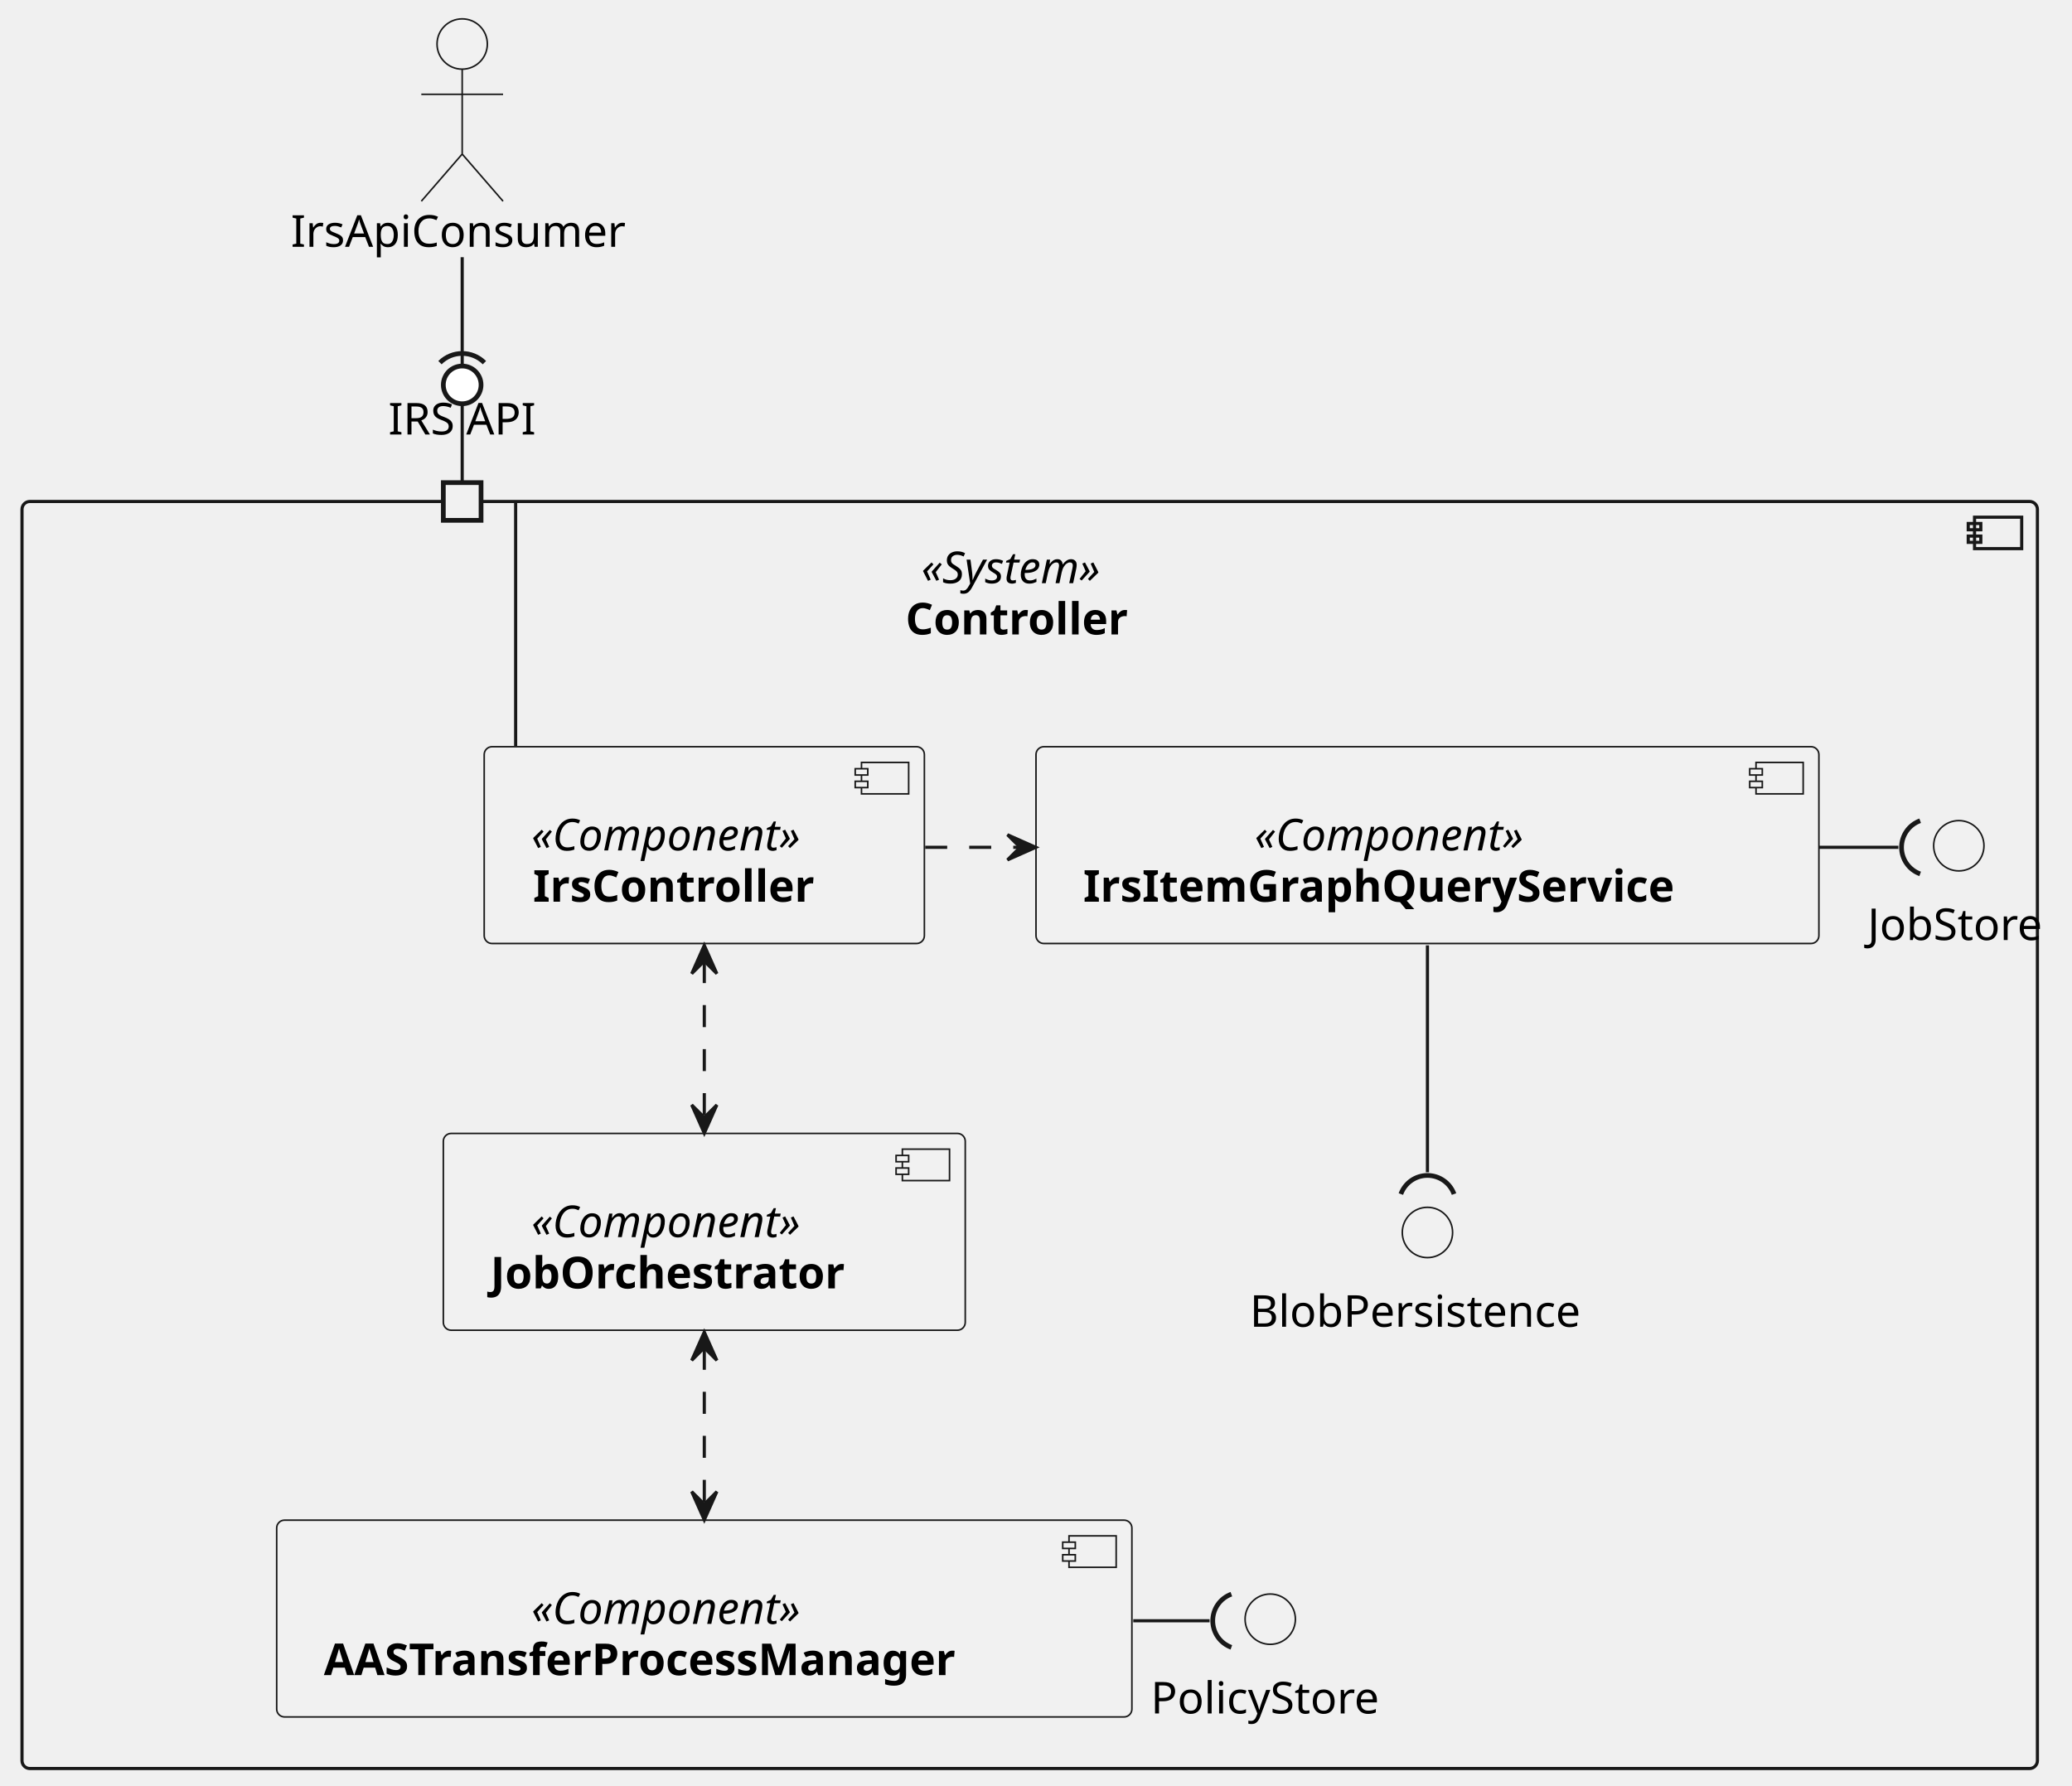
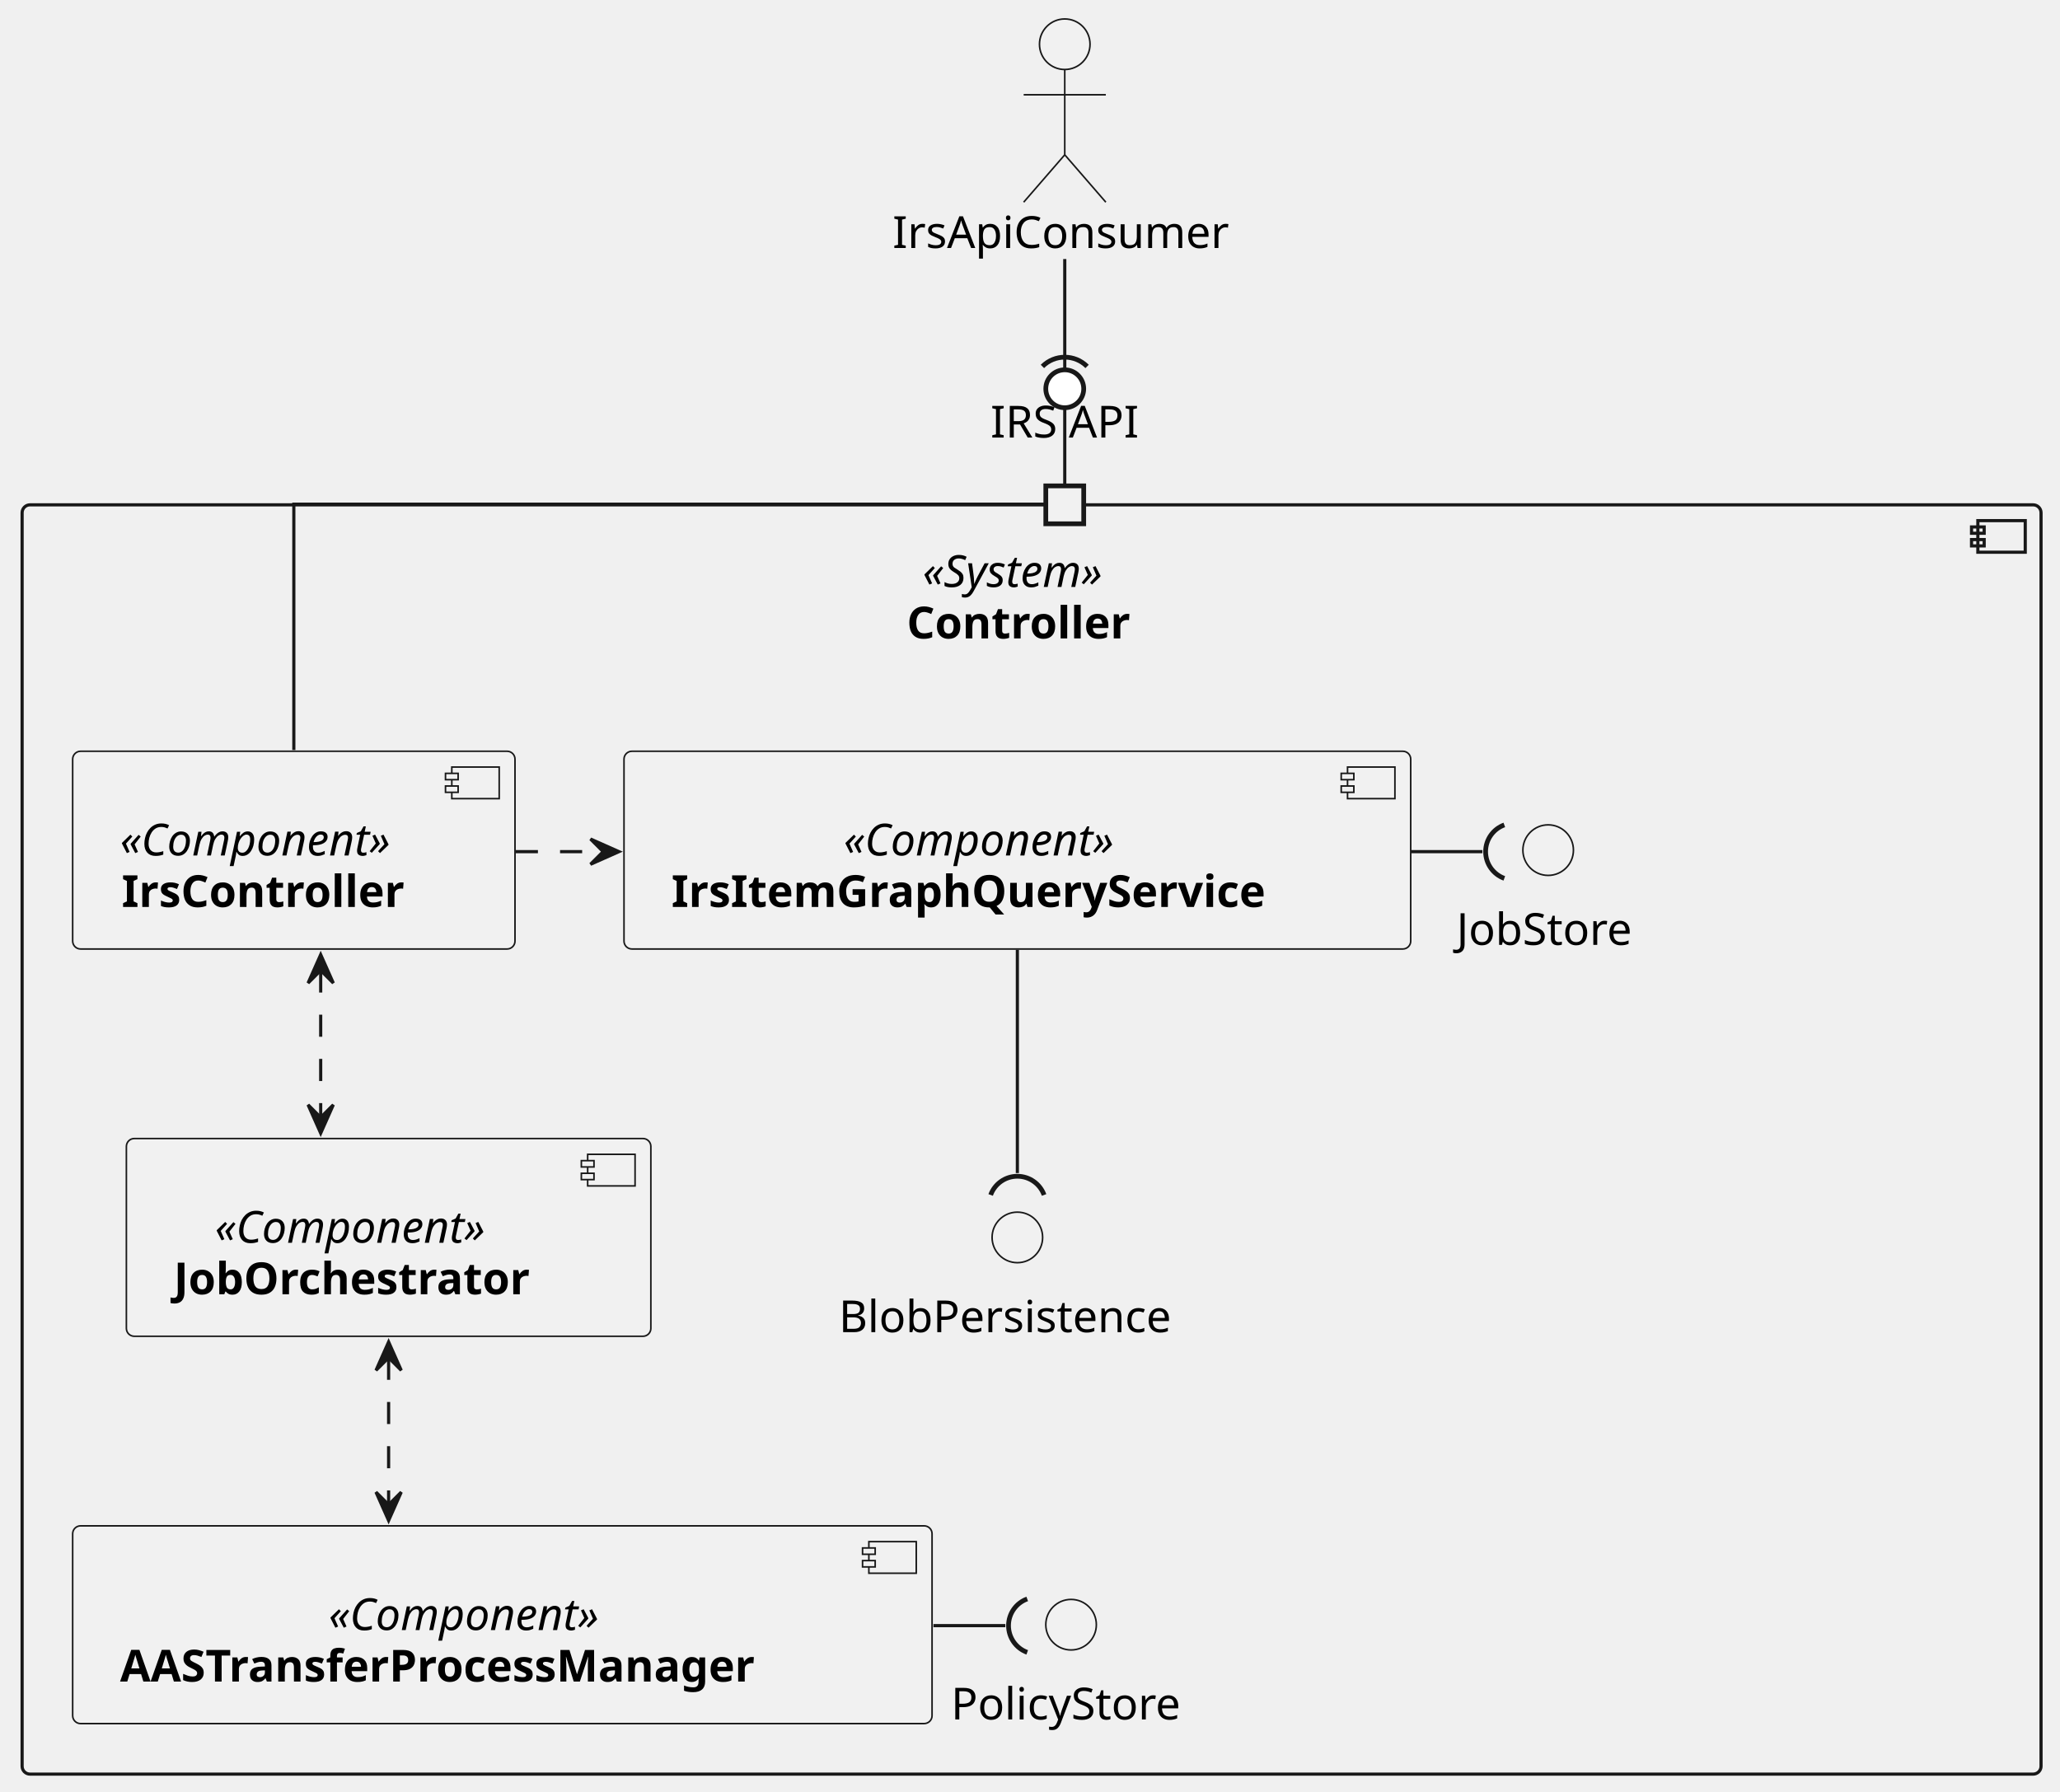
- <svg xmlns="http://www.w3.org/2000/svg" contentStyleType="text/css" height="568px" preserveAspectRatio="none" style="width:659px;height:568px;background:#FFFFFF;" version="1.1" viewBox="0 0 659 568" width="659px" zoomAndPan="magnify">
+ <svg xmlns="http://www.w3.org/2000/svg" contentStyleType="text/css" height="567px" preserveAspectRatio="none" style="width:652px;height:567px;background:#FFFFFF;" version="1.1" viewBox="0 0 652 567" width="652px" zoomAndPan="magnify">
  <defs />
  <g>
    <g id="cluster_Controller">
-       <rect fill="none" height="403" rx="2.5" ry="2.5" style="stroke:#181818;stroke-width:1.0;" width="641" x="7" y="159.5" />
-       <rect fill="none" height="10" style="stroke:#181818;stroke-width:1.0;" width="15" x="628" y="164.5" />
-       <rect fill="none" height="2" style="stroke:#181818;stroke-width:1.0;" width="4" x="626" y="166.5" />
-       <rect fill="none" height="2" style="stroke:#181818;stroke-width:1.0;" width="4" x="626" y="170.5" />
-       <text fill="#000000" font-family="Architects daughter" font-size="14" font-style="italic" lengthAdjust="spacing" textLength="69" x="293" y="185.495">«System»</text>
-       <text fill="#000000" font-family="Architects daughter" font-size="14" font-weight="bold" lengthAdjust="spacing" textLength="79" x="288" y="201.792">Controller</text>
+       <rect fill="none" height="401.78" rx="2.5" ry="2.5" style="stroke:#181818;stroke-width:1.0;" width="639" x="7" y="159.8" />
+       <rect fill="none" height="10" style="stroke:#181818;stroke-width:1.0;" width="15" x="626" y="164.8" />
+       <rect fill="none" height="2" style="stroke:#181818;stroke-width:1.0;" width="4" x="624" y="166.8" />
+       <rect fill="none" height="2" style="stroke:#181818;stroke-width:1.0;" width="4" x="624" y="170.8" />
+       <text fill="#000000" font-family="Architects daughter" font-size="14" font-style="italic" lengthAdjust="spacing" textLength="69" x="292" y="185.795">«System»</text>
+       <text fill="#000000" font-family="Architects daughter" font-size="14" font-weight="bold" lengthAdjust="spacing" textLength="79" x="287" y="202.092">Controller</text>
    </g>
    <g id="elem_IrsController">
-       <rect fill="#F1F1F1" height="62.594" rx="2.5" ry="2.5" style="stroke:#181818;stroke-width:0.5;" width="140" x="154" y="237.5" />
-       <rect fill="#F1F1F1" height="10" style="stroke:#181818;stroke-width:0.5;" width="15" x="274" y="242.5" />
-       <rect fill="#F1F1F1" height="2" style="stroke:#181818;stroke-width:0.5;" width="4" x="272" y="244.5" />
-       <rect fill="#F1F1F1" height="2" style="stroke:#181818;stroke-width:0.5;" width="4" x="272" y="248.5" />
-       <text fill="#000000" font-family="Architects daughter" font-size="14" font-style="italic" lengthAdjust="spacing" textLength="100" x="169" y="270.495">«Component»</text>
-       <text fill="#000000" font-family="Architects daughter" font-size="14" font-weight="bold" lengthAdjust="spacing" textLength="99" x="169.5" y="286.792">IrsController</text>
+       <rect fill="#F1F1F1" height="62.594" rx="2.5" ry="2.5" style="stroke:#181818;stroke-width:0.5;" width="140" x="23" y="237.8" />
+       <rect fill="#F1F1F1" height="10" style="stroke:#181818;stroke-width:0.5;" width="15" x="143" y="242.8" />
+       <rect fill="#F1F1F1" height="2" style="stroke:#181818;stroke-width:0.5;" width="4" x="141" y="244.8" />
+       <rect fill="#F1F1F1" height="2" style="stroke:#181818;stroke-width:0.5;" width="4" x="141" y="248.8" />
+       <text fill="#000000" font-family="Architects daughter" font-size="14" font-style="italic" lengthAdjust="spacing" textLength="100" x="38" y="270.795">«Component»</text>
+       <text fill="#000000" font-family="Architects daughter" font-size="14" font-weight="bold" lengthAdjust="spacing" textLength="99" x="38.5" y="287.092">IrsController</text>
    </g>
    <g id="elem_IrsItemGraphQueryService">
-       <rect fill="#F1F1F1" height="62.594" rx="2.5" ry="2.5" style="stroke:#181818;stroke-width:0.5;" width="249" x="329.5" y="237.5" />
-       <rect fill="#F1F1F1" height="10" style="stroke:#181818;stroke-width:0.5;" width="15" x="558.5" y="242.5" />
-       <rect fill="#F1F1F1" height="2" style="stroke:#181818;stroke-width:0.5;" width="4" x="556.5" y="244.5" />
-       <rect fill="#F1F1F1" height="2" style="stroke:#181818;stroke-width:0.5;" width="4" x="556.5" y="248.5" />
-       <text fill="#000000" font-family="Architects daughter" font-size="14" font-style="italic" lengthAdjust="spacing" textLength="100" x="399" y="270.495">«Component»</text>
-       <text fill="#000000" font-family="Architects daughter" font-size="14" font-weight="bold" lengthAdjust="spacing" textLength="209" x="344.5" y="286.792">IrsItemGraphQueryService</text>
+       <rect fill="#F1F1F1" height="62.594" rx="2.5" ry="2.5" style="stroke:#181818;stroke-width:0.5;" width="249" x="197.5" y="237.8" />
+       <rect fill="#F1F1F1" height="10" style="stroke:#181818;stroke-width:0.5;" width="15" x="426.5" y="242.8" />
+       <rect fill="#F1F1F1" height="2" style="stroke:#181818;stroke-width:0.5;" width="4" x="424.5" y="244.8" />
+       <rect fill="#F1F1F1" height="2" style="stroke:#181818;stroke-width:0.5;" width="4" x="424.5" y="248.8" />
+       <text fill="#000000" font-family="Architects daughter" font-size="14" font-style="italic" lengthAdjust="spacing" textLength="100" x="267" y="270.795">«Component»</text>
+       <text fill="#000000" font-family="Architects daughter" font-size="14" font-weight="bold" lengthAdjust="spacing" textLength="209" x="212.5" y="287.092">IrsItemGraphQueryService</text>
    </g>
-     <text fill="#000000" font-family="Architects daughter" font-size="14" lengthAdjust="spacing" textLength="47" x="123.5" y="138.198">IRS API</text>
-     <rect fill="#F1F1F1" height="12" style="stroke:#181818;stroke-width:1.5;" width="12" x="141" y="153.5" />
+     <text fill="#000000" font-family="Architects daughter" font-size="14" lengthAdjust="spacing" textLength="47" x="313.5" y="138.498">IRS API</text>
+     <rect fill="#F1F1F1" height="12" style="stroke:#181818;stroke-width:1.5;" width="12" x="331" y="153.8" />
    <g id="elem_JobOrchestrator">
-       <rect fill="#F1F1F1" height="62.594" rx="2.5" ry="2.5" style="stroke:#181818;stroke-width:0.5;" width="166" x="141" y="360.5" />
-       <rect fill="#F1F1F1" height="10" style="stroke:#181818;stroke-width:0.5;" width="15" x="287" y="365.5" />
-       <rect fill="#F1F1F1" height="2" style="stroke:#181818;stroke-width:0.5;" width="4" x="285" y="367.5" />
-       <rect fill="#F1F1F1" height="2" style="stroke:#181818;stroke-width:0.5;" width="4" x="285" y="371.5" />
-       <text fill="#000000" font-family="Architects daughter" font-size="14" font-style="italic" lengthAdjust="spacing" textLength="100" x="169" y="393.495">«Component»</text>
-       <text fill="#000000" font-family="Architects daughter" font-size="14" font-weight="bold" lengthAdjust="spacing" textLength="126" x="156" y="409.792">JobOrchestrator</text>
+       <rect fill="#F1F1F1" height="62.594" rx="2.5" ry="2.5" style="stroke:#181818;stroke-width:0.5;" width="166" x="40" y="360.39" />
+       <rect fill="#F1F1F1" height="10" style="stroke:#181818;stroke-width:0.5;" width="15" x="186" y="365.39" />
+       <rect fill="#F1F1F1" height="2" style="stroke:#181818;stroke-width:0.5;" width="4" x="184" y="367.39" />
+       <rect fill="#F1F1F1" height="2" style="stroke:#181818;stroke-width:0.5;" width="4" x="184" y="371.39" />
+       <text fill="#000000" font-family="Architects daughter" font-size="14" font-style="italic" lengthAdjust="spacing" textLength="100" x="68" y="393.385">«Component»</text>
+       <text fill="#000000" font-family="Architects daughter" font-size="14" font-weight="bold" lengthAdjust="spacing" textLength="126" x="55" y="409.682">JobOrchestrator</text>
    </g>
    <g id="elem_JobStore">
-       <ellipse cx="623" cy="269" fill="#F1F1F1" rx="8" ry="8" style="stroke:#181818;stroke-width:0.5;" />
-       <text fill="#000000" font-family="Architects daughter" font-size="14" lengthAdjust="spacing" textLength="58" x="594" y="298.995">JobStore</text>
+       <ellipse cx="490" cy="269.1" fill="#F1F1F1" rx="8" ry="8" style="stroke:#181818;stroke-width:0.5;" />
+       <text fill="#000000" font-family="Architects daughter" font-size="14" lengthAdjust="spacing" textLength="58" x="461" y="299.095">JobStore</text>
    </g>
    <g id="elem_BlobPersistence">
-       <ellipse cx="454" cy="392" fill="#F1F1F1" rx="8" ry="8" style="stroke:#181818;stroke-width:0.5;" />
-       <text fill="#000000" font-family="Architects daughter" font-size="14" lengthAdjust="spacing" textLength="113" x="397.5" y="421.995">BlobPersistence</text>
+       <ellipse cx="322" cy="391.69" fill="#F1F1F1" rx="8" ry="8" style="stroke:#181818;stroke-width:0.5;" />
+       <text fill="#000000" font-family="Architects daughter" font-size="14" lengthAdjust="spacing" textLength="113" x="265.5" y="421.685">BlobPersistence</text>
    </g>
    <g id="elem_AASTransferProcessManager">
-       <rect fill="#F1F1F1" height="62.594" rx="2.5" ry="2.5" style="stroke:#181818;stroke-width:0.5;" width="272" x="88" y="483.5" />
-       <rect fill="#F1F1F1" height="10" style="stroke:#181818;stroke-width:0.5;" width="15" x="340" y="488.5" />
-       <rect fill="#F1F1F1" height="2" style="stroke:#181818;stroke-width:0.5;" width="4" x="338" y="490.5" />
-       <rect fill="#F1F1F1" height="2" style="stroke:#181818;stroke-width:0.5;" width="4" x="338" y="494.5" />
-       <text fill="#000000" font-family="Architects daughter" font-size="14" font-style="italic" lengthAdjust="spacing" textLength="100" x="169" y="516.495">«Component»</text>
-       <text fill="#000000" font-family="Architects daughter" font-size="14" font-weight="bold" lengthAdjust="spacing" textLength="232" x="103" y="532.792">AASTransferProcessManager</text>
+       <rect fill="#F1F1F1" height="62.594" rx="2.5" ry="2.5" style="stroke:#181818;stroke-width:0.5;" width="272" x="23" y="482.99" />
+       <rect fill="#F1F1F1" height="10" style="stroke:#181818;stroke-width:0.5;" width="15" x="275" y="487.99" />
+       <rect fill="#F1F1F1" height="2" style="stroke:#181818;stroke-width:0.5;" width="4" x="273" y="489.99" />
+       <rect fill="#F1F1F1" height="2" style="stroke:#181818;stroke-width:0.5;" width="4" x="273" y="493.99" />
+       <text fill="#000000" font-family="Architects daughter" font-size="14" font-style="italic" lengthAdjust="spacing" textLength="100" x="104" y="515.985">«Component»</text>
+       <text fill="#000000" font-family="Architects daughter" font-size="14" font-weight="bold" lengthAdjust="spacing" textLength="232" x="38" y="532.282">AASTransferProcessManager</text>
    </g>
    <g id="elem_PolicyStore">
-       <ellipse cx="404" cy="515" fill="#F1F1F1" rx="8" ry="8" style="stroke:#181818;stroke-width:0.5;" />
-       <text fill="#000000" font-family="Architects daughter" font-size="14" lengthAdjust="spacing" textLength="76" x="366" y="544.995">PolicyStore</text>
+       <ellipse cx="339" cy="514.28" fill="#F1F1F1" rx="8" ry="8" style="stroke:#181818;stroke-width:0.5;" />
+       <text fill="#000000" font-family="Architects daughter" font-size="14" lengthAdjust="spacing" textLength="76" x="301" y="544.275">PolicyStore</text>
    </g>
    <g id="elem_IrsApiConsumer">
-       <ellipse cx="147" cy="14" fill="#F1F1F1" rx="8" ry="8" style="stroke:#181818;stroke-width:0.5;" />
-       <path d="M147,22 L147,49 M134,30 L160,30 M147,49 L134,64 M147,49 L160,64 " fill="none" style="stroke:#181818;stroke-width:0.5;" />
-       <text fill="#000000" font-family="Architects daughter" font-size="14" lengthAdjust="spacing" textLength="109" x="92.5" y="78.495">IrsApiConsumer</text>
+       <ellipse cx="337" cy="14" fill="#F1F1F1" rx="8" ry="8" style="stroke:#181818;stroke-width:0.5;" />
+       <path d="M337,22 L337,49 M324,30 L350,30 M337,49 L324,64 M337,49 L350,64 " fill="none" style="stroke:#181818;stroke-width:0.5;" />
+       <text fill="#000000" font-family="Architects daughter" font-size="14" lengthAdjust="spacing" textLength="109" x="282.5" y="78.495">IrsApiConsumer</text>
    </g>
    <g id="link_IrsController_IrsItemGraphQueryService">
-       <path d="M294.26,269.5 C294.26,269.5 324.43,269.5 324.43,269.5 " fill="none" id="IrsController-to-IrsItemGraphQueryService" style="stroke:#181818;stroke-width:1.0;stroke-dasharray:7.0,7.0;" />
-       <polygon fill="#181818" points="329.43,269.5,320.43,265.5,324.43,269.5,320.43,273.5,329.43,269.5" style="stroke:#181818;stroke-width:1.0;" />
+       <path d="M163.26,269.58 C163.26,269.58 190.9,269.58 190.9,269.58 " fill="none" id="IrsController-to-IrsItemGraphQueryService" style="stroke:#181818;stroke-width:1.0;stroke-dasharray:7.0,7.0;" />
+       <polygon fill="#181818" points="195.9,269.58,186.9,265.58,190.9,269.58,186.9,273.58,195.9,269.58" style="stroke:#181818;stroke-width:1.0;" />
    </g>
    <g id="link_IrsController_JobOrchestrator">
-       <path d="M224,305.68 C224,305.68 224,355.43 224,355.43 " fill="none" id="IrsController-JobOrchestrator" style="stroke:#181818;stroke-width:1.0;stroke-dasharray:7.0,7.0;" />
-       <polygon fill="#181818" points="224,300.68,220,309.68,224,305.68,228,309.68,224,300.68" style="stroke:#181818;stroke-width:1.0;" />
-       <polygon fill="#181818" points="224,360.43,228,351.43,224,355.43,220,351.43,224,360.43" style="stroke:#181818;stroke-width:1.0;" />
+       <path d="M101.5,307.18 C101.5,307.18 101.5,353.71 101.5,353.71 " fill="none" id="IrsController-JobOrchestrator" style="stroke:#181818;stroke-width:1.0;stroke-dasharray:7.0,7.0;" />
+       <polygon fill="#181818" points="101.5,302.18,97.5,311.18,101.5,307.18,105.5,311.18,101.5,302.18" style="stroke:#181818;stroke-width:1.0;" />
+       <polygon fill="#181818" points="101.5,358.71,105.5,349.71,101.5,353.71,97.5,349.71,101.5,358.71" style="stroke:#181818;stroke-width:1.0;" />
    </g>
    <g id="link_API_PORT_IrsController">
-       <path d="M164,159.58 C164,161.7 164,205.74 164,237.3 " fill="none" id="API_PORT-IrsController" style="stroke:#181818;stroke-width:1.0;" />
+       <path d="M331.45,159.58 C295.13,159.58 93,159.58 93,159.58 C93,159.58 93,205.08 93,237.42 " fill="none" id="API_PORT-IrsController" style="stroke:#181818;stroke-width:1.0;" />
    </g>
    <g id="link_IrsApiConsumer_API_PORT">
-       <path d="M147,81.8 C147,107.94 147,140.12 147,153.37 " fill="none" id="IrsApiConsumer-API_PORT" style="stroke:#181818;stroke-width:1.0;" />
-       <path d="M154.071,115.348 A10,10 0 0 0 139.929 115.348" fill="none" style="stroke:#181818;stroke-width:1.5;" />
-       <ellipse cx="147" cy="122.419" fill="#FFFFFF" rx="6" ry="6" style="stroke:#181818;stroke-width:1.5;" />
+       <path d="M337,82 C337,108.43 337,141.05 337,154.05 " fill="none" id="IrsApiConsumer-API_PORT" style="stroke:#181818;stroke-width:1.0;" />
+       <path d="M344.071,115.99 A10,10 0 0 0 329.929 115.99" fill="none" style="stroke:#181818;stroke-width:1.5;" />
+       <ellipse cx="337" cy="123.061" fill="#FFFFFF" rx="6" ry="6" style="stroke:#181818;stroke-width:1.5;" />
    </g>
    <g id="link_IrsItemGraphQueryService_JobStore">
-       <path d="M578.6,269.5 C578.6,269.5 603.78,269.5 603.78,269.5 " fill="none" id="IrsItemGraphQueryService-to-JobStore" style="stroke:#181818;stroke-width:1.0;" />
-       <path d="M610.702,261.043 A9,9 0 0 0 610.702 277.957" fill="none" style="stroke:#181818;stroke-width:1.5;" />
+       <path d="M446.74,269.58 C446.74,269.58 469.2,269.58 469.2,269.58 " fill="none" id="IrsItemGraphQueryService-to-JobStore" style="stroke:#181818;stroke-width:1.0;" />
+       <path d="M476.122,261.123 A9,9 0 0 0 476.122 278.037" fill="none" style="stroke:#181818;stroke-width:1.5;" />
    </g>
    <g id="link_IrsItemGraphQueryService_BlobPersistence">
-       <path d="M454,300.68 C454,300.68 454,372.86 454,372.86 " fill="none" id="IrsItemGraphQueryService-to-BlobPersistence" style="stroke:#181818;stroke-width:1.0;" />
-       <path d="M462.457,379.782 A9,9 0 0 0 445.543 379.782" fill="none" style="stroke:#181818;stroke-width:1.5;" />
+       <path d="M322,300.67 C322,300.67 322,371.33 322,371.33 " fill="none" id="IrsItemGraphQueryService-to-BlobPersistence" style="stroke:#181818;stroke-width:1.0;" />
+       <path d="M330.457,378.252 A9,9 0 0 0 313.543 378.252" fill="none" style="stroke:#181818;stroke-width:1.5;" />
    </g>
    <g id="link_JobOrchestrator_AASTransferProcessManager">
-       <path d="M224,428.68 C224,428.68 224,478.43 224,478.43 " fill="none" id="JobOrchestrator-AASTransferProcessManager" style="stroke:#181818;stroke-width:1.0;stroke-dasharray:7.0,7.0;" />
-       <polygon fill="#181818" points="224,423.68,220,432.68,224,428.68,228,432.68,224,423.68" style="stroke:#181818;stroke-width:1.0;" />
-       <polygon fill="#181818" points="224,483.43,228,474.43,224,478.43,220,474.43,224,483.43" style="stroke:#181818;stroke-width:1.0;" />
+       <path d="M123,429.77 C123,429.77 123,476.31 123,476.31 " fill="none" id="JobOrchestrator-AASTransferProcessManager" style="stroke:#181818;stroke-width:1.0;stroke-dasharray:7.0,7.0;" />
+       <polygon fill="#181818" points="123,424.77,119,433.77,123,429.77,127,433.77,123,424.77" style="stroke:#181818;stroke-width:1.0;" />
+       <polygon fill="#181818" points="123,481.31,127,472.31,123,476.31,119,472.31,123,481.31" style="stroke:#181818;stroke-width:1.0;" />
    </g>
    <g id="link_AASTransferProcessManager_PolicyStore">
-       <path d="M360.43,515.5 C360.43,515.5 384.71,515.5 384.71,515.5 " fill="none" id="AASTransferProcessManager-to-PolicyStore" style="stroke:#181818;stroke-width:1.0;" />
-       <path d="M391.632,507.043 A9,9 0 0 0 391.632 523.957" fill="none" style="stroke:#181818;stroke-width:1.5;" />
+       <path d="M295.43,514.58 C295.43,514.58 318.2,514.58 318.2,514.58 " fill="none" id="AASTransferProcessManager-to-PolicyStore" style="stroke:#181818;stroke-width:1.0;" />
+       <path d="M325.122,506.123 A9,9 0 0 0 325.122 523.037" fill="none" style="stroke:#181818;stroke-width:1.5;" />
    </g>
  </g>
</svg>
